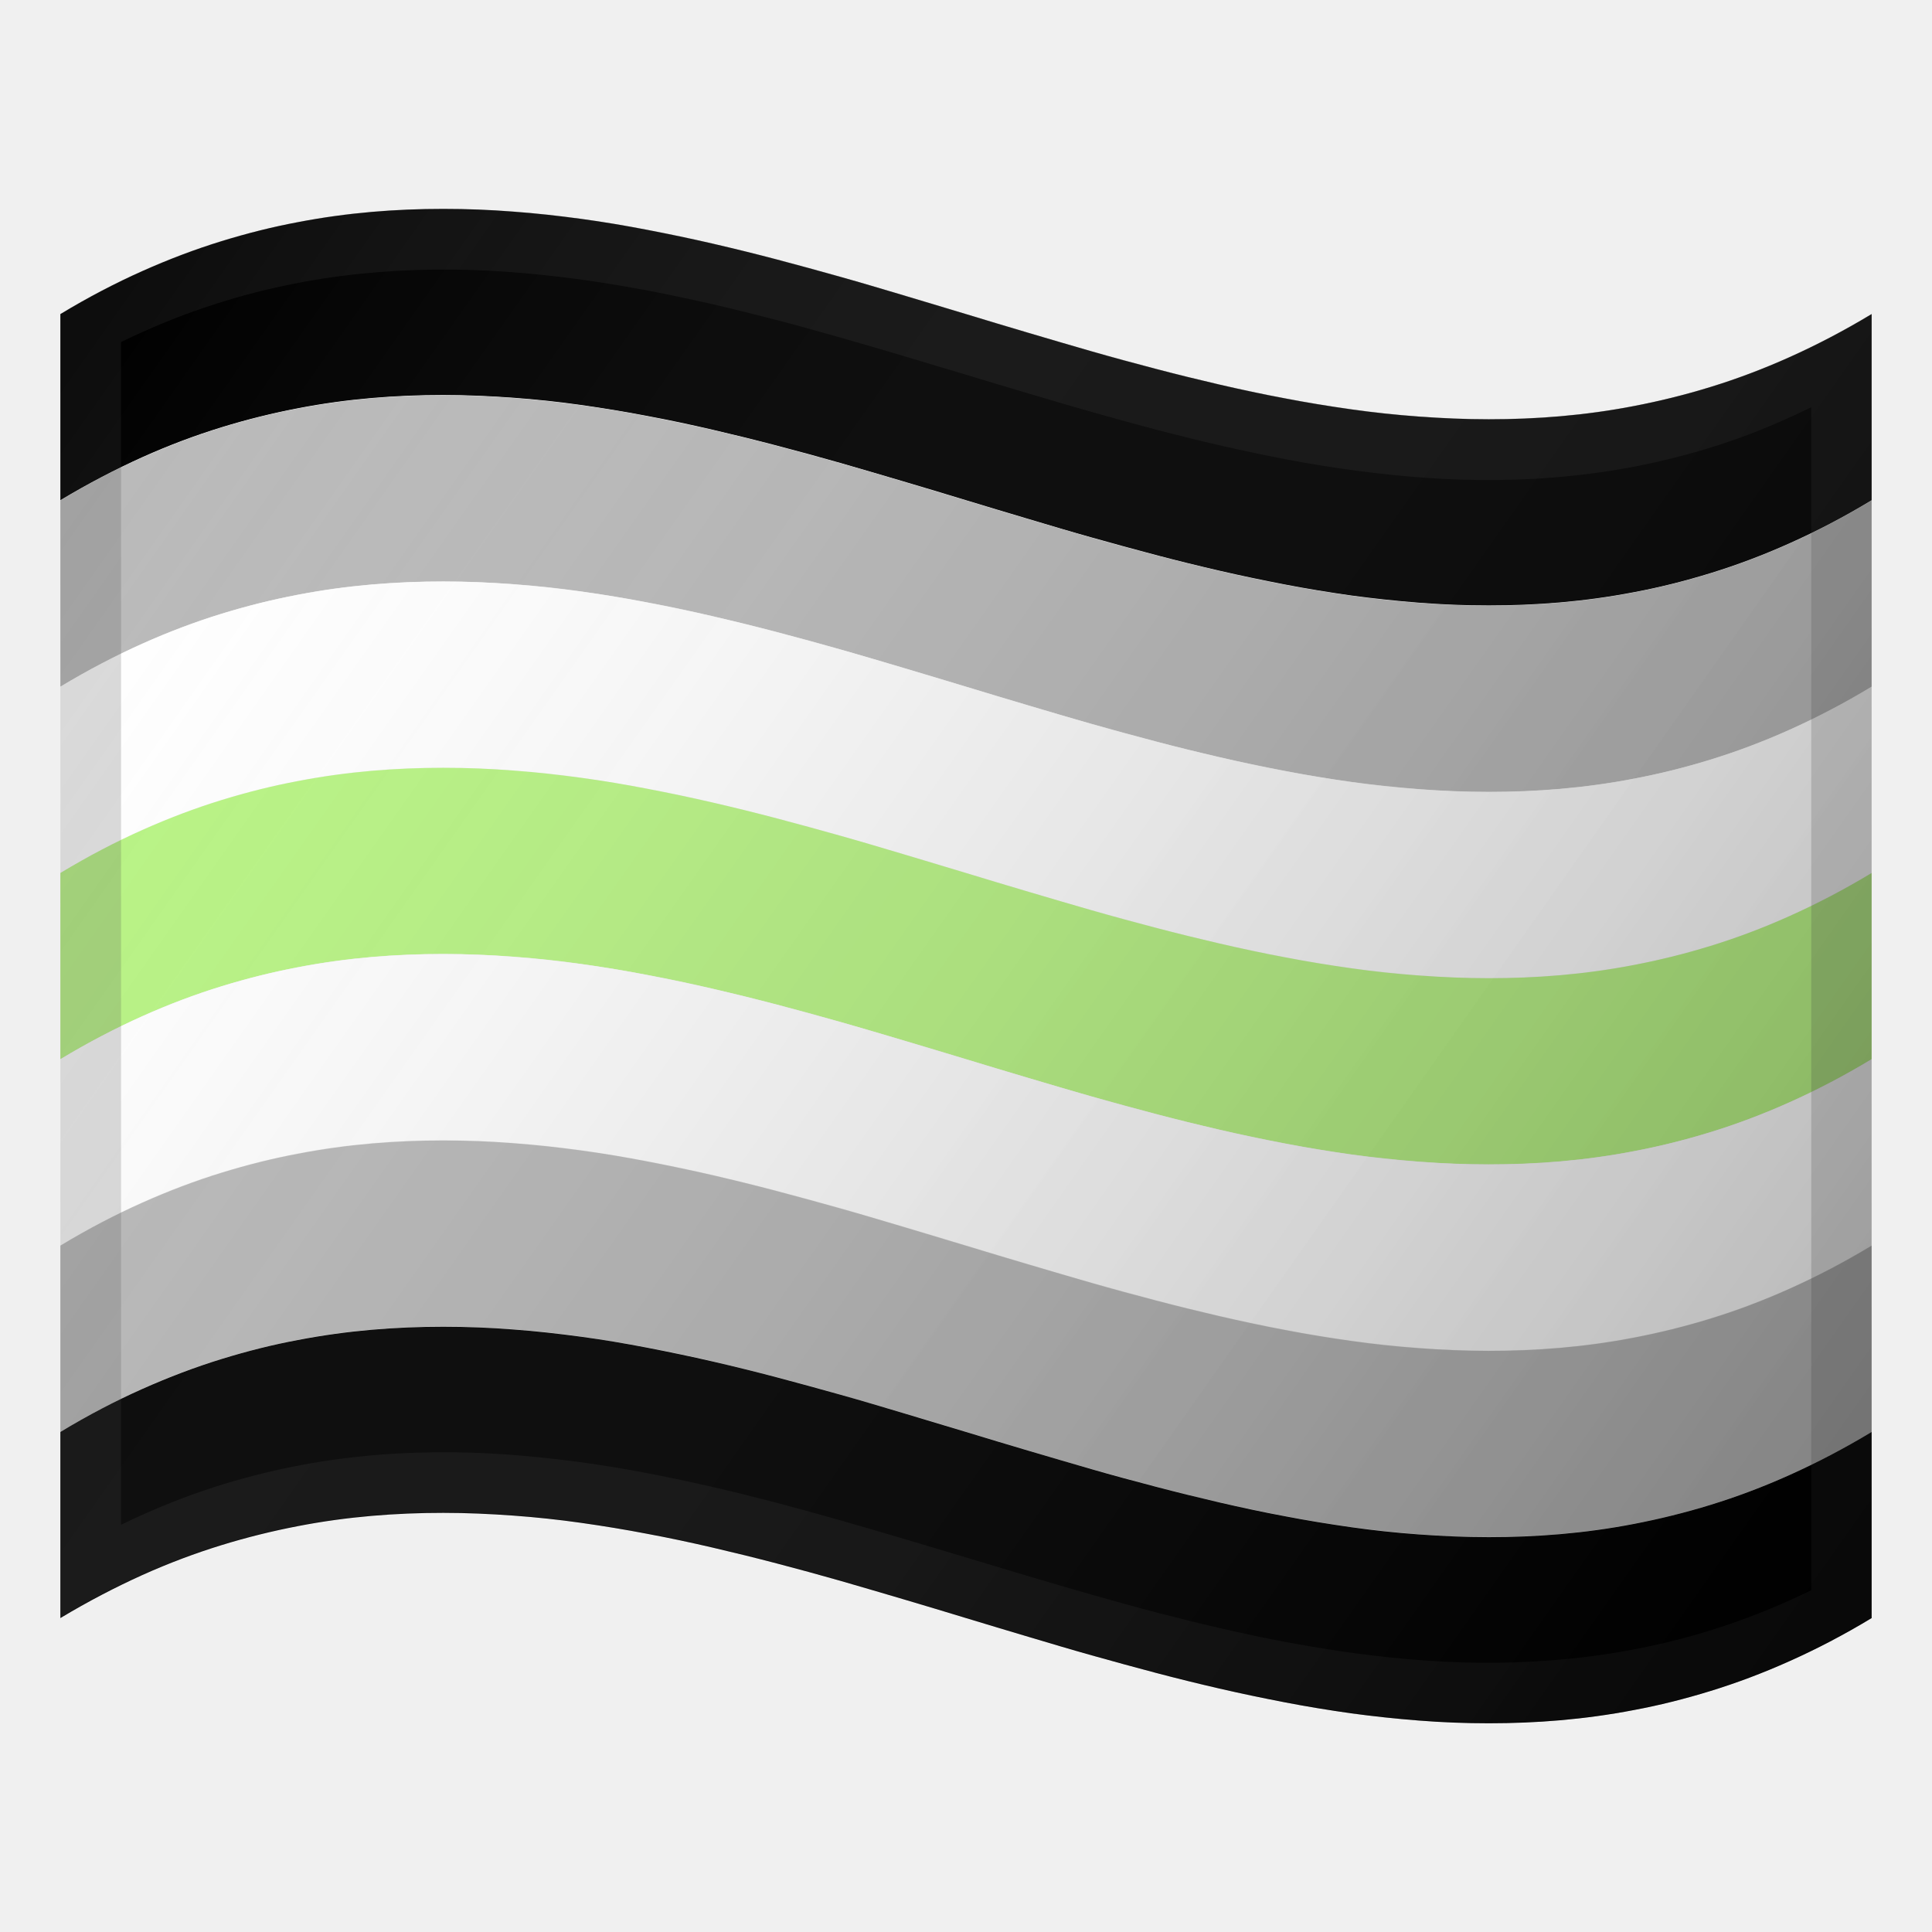
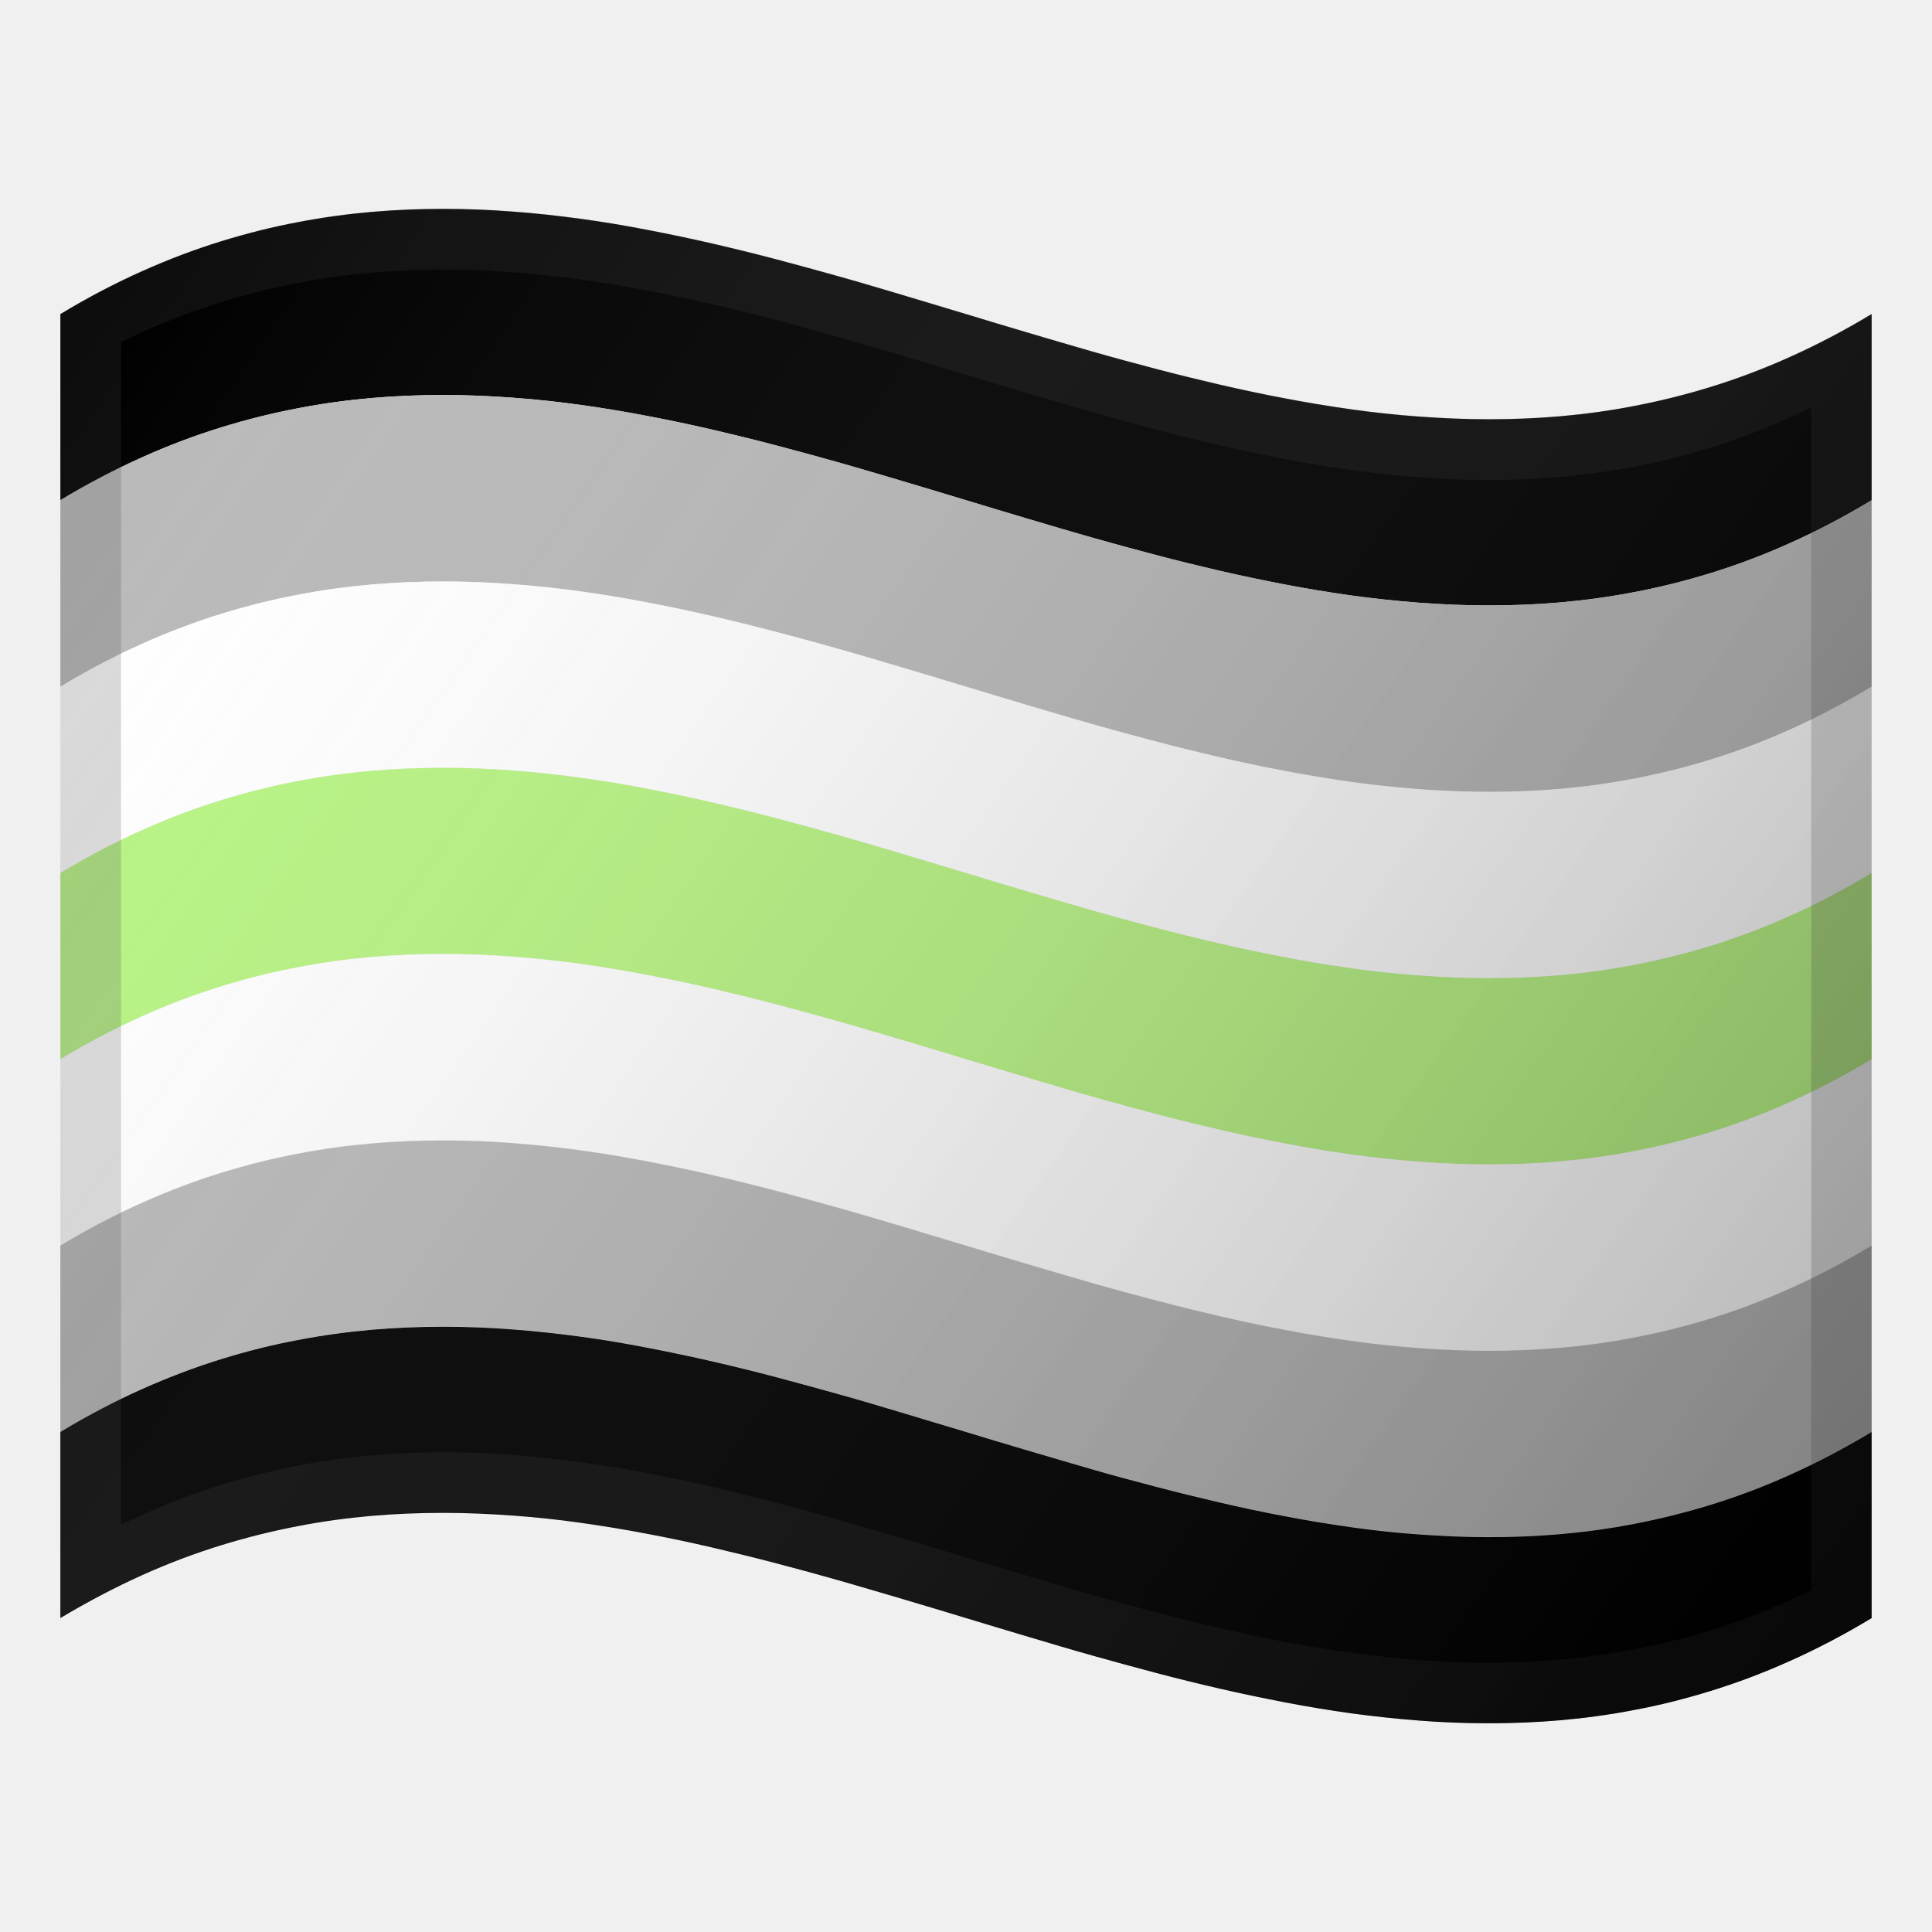
<svg xmlns="http://www.w3.org/2000/svg" enable-background="new 0 0 128 128" viewBox="0 0 128 128">
  <linearGradient id="b" x1="-153" x2="-85.917" y1="-607.79" y2="-607.79" gradientUnits="userSpaceOnUse">
    <stop stop-color="#fff" stop-opacity="0" offset="0" />
    <stop stop-opacity=".287" offset=".287" />
    <stop offset=".525" />
    <stop stop-opacity=".249" offset=".753" />
    <stop stop-color="#fff" stop-opacity="0" offset="1" />
  </linearGradient>
  <rect x="-153" y="-651.76" width="67.08" height="87.93" fill="url(#b)" opacity=".2" />
  <path d="m124 33.14c-1.85 1.12-3.66 2.06-5.43 2.85-1.78 0.8-3.52 1.45-5.24 1.98s-3.4 0.95-5.06 1.26c-1.66 0.32-3.29 0.54-4.89 0.68s-3.19 0.2-4.75 0.2-3.1-0.06-4.62-0.18-3.02-0.28-4.5-0.48c-1.48-0.21-2.95-0.45-4.4-0.73s-2.89-0.58-4.32-0.91-2.85-0.68-4.25-1.05c-1.41-0.37-2.81-0.76-4.21-1.15s-2.79-0.81-4.17-1.22c-1.39-0.41-2.77-0.83-4.16-1.25-1.38-0.42-2.77-0.84-4.16-1.25s-2.78-0.82-4.17-1.22c-1.4-0.4-2.8-0.78-4.21-1.15s-2.83-0.72-4.25-1.05-2.87-0.64-4.32-0.91c-1.45-0.28-2.92-0.52-4.4-0.73s-2.98-0.37-4.5-0.48-3.06-0.18-4.62-0.18-3.14 0.06-4.75 0.2-3.24 0.36-4.89 0.68c-1.66 0.32-3.34 0.73-5.06 1.26s-3.46 1.18-5.24 1.98c-1.77 0.8-3.58 1.74-5.43 2.85v-3.98s0-2.88 0-4.37v-3.98c1.85-1.12 3.66-2.06 5.43-2.85s3.52-1.45 5.24-1.98 3.4-0.95 5.06-1.26c1.66-0.32 3.29-0.54 4.89-0.68 1.61-0.14 3.19-0.2 4.75-0.2s3.1 0.06 4.62 0.18c1.52 0.11 3.02 0.28 4.5 0.48s2.95 0.45 4.4 0.73 2.89 0.58 4.32 0.91 2.85 0.68 4.25 1.05c1.41 0.37 2.81 0.76 4.21 1.15s2.79 0.81 4.17 1.22 2.77 0.83 4.16 1.25c1.38 0.42 2.77 0.84 4.16 1.25s2.78 0.82 4.17 1.22 2.8 0.78 4.21 1.15 2.83 0.72 4.25 1.05c1.43 0.33 2.87 0.64 4.32 0.91 1.45 0.28 2.92 0.52 4.4 0.73s2.98 0.37 4.5 0.48 3.06 0.18 4.62 0.18 3.14-0.06 4.75-0.2 3.24-0.36 4.89-0.68c1.66-0.32 3.34-0.73 5.06-1.26s3.46-1.18 5.24-1.98 3.59-1.74 5.43-2.85v3.98 4.37s0 3.09 0 3.98z" />
-   <path d="m124 45.49c-1.85 1.12-3.66 2.06-5.43 2.85-1.78 0.8-3.52 1.45-5.24 1.98s-3.4 0.95-5.06 1.26c-1.66 0.32-3.29 0.54-4.89 0.68s-3.19 0.2-4.75 0.2-3.1-0.06-4.62-0.18-3.02-0.28-4.5-0.48c-1.48-0.21-2.95-0.45-4.4-0.73s-2.89-0.58-4.32-0.91-2.85-0.68-4.25-1.05c-1.41-0.37-2.81-0.76-4.21-1.15s-2.79-0.81-4.17-1.22c-1.39-0.41-2.77-0.83-4.16-1.25-1.38-0.42-2.77-0.84-4.16-1.25s-2.78-0.82-4.17-1.22c-1.4-0.4-2.8-0.78-4.21-1.15s-2.83-0.72-4.25-1.05-2.87-0.64-4.32-0.91c-1.45-0.28-2.92-0.52-4.4-0.73s-2.98-0.37-4.5-0.48-3.06-0.18-4.62-0.18-3.14 0.06-4.75 0.2-3.24 0.36-4.89 0.68c-1.66 0.32-3.34 0.73-5.06 1.26s-3.46 1.18-5.24 1.98c-1.77 0.8-3.58 1.74-5.43 2.85v-3.98s0-2.88 0-4.37v-3.98c1.85-1.12 3.66-2.06 5.43-2.85s3.52-1.45 5.24-1.98 3.4-0.95 5.06-1.26c1.66-0.32 3.29-0.54 4.89-0.68 1.61-0.14 3.19-0.2 4.75-0.2s3.1 0.06 4.62 0.18c1.52 0.11 3.02 0.28 4.5 0.48s2.95 0.45 4.4 0.73 2.89 0.58 4.32 0.91 2.85 0.68 4.25 1.05c1.41 0.37 2.81 0.76 4.21 1.15s2.79 0.81 4.17 1.22 2.77 0.83 4.16 1.25c1.38 0.42 2.77 0.84 4.16 1.25s2.78 0.82 4.17 1.22 2.8 0.78 4.21 1.15 2.83 0.72 4.25 1.05c1.43 0.33 2.87 0.64 4.32 0.91 1.45 0.28 2.92 0.52 4.4 0.73s2.98 0.37 4.5 0.48 3.06 0.18 4.62 0.18 3.14-0.06 4.75-0.2 3.24-0.36 4.89-0.68c1.66-0.32 3.34-0.73 5.06-1.26s3.46-1.18 5.24-1.98 3.59-1.74 5.43-2.85v3.98 4.37s0 3.09 0 3.98z" fill="#B9B9B9" />
+   <path d="m124 45.49c-1.85 1.12-3.66 2.06-5.43 2.85-1.78 0.8-3.52 1.45-5.24 1.98s-3.4 0.95-5.06 1.26c-1.66 0.32-3.29 0.54-4.89 0.68s-3.19 0.2-4.75 0.2-3.1-0.06-4.62-0.18-3.02-0.28-4.5-0.48c-1.48-0.21-2.95-0.45-4.4-0.73s-2.89-0.58-4.32-0.91-2.85-0.68-4.25-1.05c-1.41-0.37-2.81-0.76-4.21-1.15s-2.79-0.81-4.17-1.22c-1.39-0.41-2.77-0.83-4.16-1.25-1.38-0.42-2.77-0.84-4.16-1.25s-2.78-0.82-4.17-1.22c-1.4-0.4-2.8-0.78-4.21-1.15s-2.83-0.72-4.25-1.05-2.87-0.64-4.32-0.91c-1.45-0.28-2.92-0.52-4.4-0.73s-2.98-0.37-4.5-0.48-3.06-0.18-4.62-0.18-3.14 0.06-4.75 0.2-3.24 0.36-4.89 0.68c-1.66 0.32-3.34 0.73-5.06 1.26s-3.46 1.18-5.24 1.98c-1.77 0.8-3.58 1.74-5.43 2.85v-3.99s0-2.88 0-4.37v-3.99c1.85-1.12 3.66-2.06 5.43-2.85s3.52-1.45 5.24-1.98 3.4-0.95 5.06-1.26c1.66-0.32 3.29-0.54 4.89-0.68 1.61-0.14 3.19-0.2 4.75-0.2s3.1 0.06 4.62 0.18c1.52 0.11 3.02 0.28 4.5 0.48s2.95 0.45 4.4 0.73 2.89 0.58 4.32 0.91 2.85 0.68 4.25 1.05c1.41 0.37 2.81 0.76 4.21 1.15s2.79 0.81 4.17 1.22 2.77 0.83 4.16 1.25c1.38 0.42 2.77 0.84 4.16 1.25s2.78 0.82 4.17 1.22 2.8 0.78 4.21 1.15 2.83 0.72 4.25 1.05c1.43 0.33 2.87 0.64 4.32 0.91 1.45 0.28 2.92 0.52 4.4 0.73s2.98 0.37 4.5 0.48 3.06 0.18 4.62 0.18 3.14-0.06 4.75-0.2 3.24-0.36 4.89-0.68c1.66-0.32 3.34-0.73 5.06-1.26s3.46-1.18 5.24-1.98 3.59-1.74 5.43-2.85v3.99 4.37s0 3.09 0 3.99z" fill="#B9B9B9" />
  <path d="m124 57.83c-1.85 1.12-3.66 2.06-5.43 2.85-1.78 0.8-3.52 1.45-5.24 1.98s-3.4 0.95-5.06 1.26c-1.66 0.32-3.29 0.54-4.89 0.68s-3.19 0.2-4.75 0.2-3.1-0.06-4.62-0.18-3.02-0.28-4.5-0.48c-1.48-0.21-2.95-0.45-4.4-0.73s-2.89-0.58-4.32-0.91-2.85-0.68-4.25-1.05c-1.41-0.37-2.81-0.76-4.21-1.15s-2.79-0.81-4.17-1.22c-1.39-0.41-2.77-0.83-4.16-1.25-1.38-0.42-2.77-0.84-4.16-1.25s-2.78-0.82-4.17-1.22c-1.4-0.4-2.8-0.78-4.21-1.15s-2.83-0.72-4.25-1.05-2.87-0.64-4.32-0.91c-1.45-0.28-2.92-0.52-4.4-0.73s-2.98-0.37-4.5-0.48-3.06-0.18-4.62-0.18-3.14 0.06-4.75 0.2-3.24 0.36-4.89 0.68c-1.66 0.32-3.34 0.73-5.06 1.26s-3.46 1.18-5.24 1.98c-1.77 0.8-3.58 1.74-5.43 2.85v-3.98s0-2.88 0-4.37v-3.98c1.85-1.12 3.66-2.06 5.43-2.85s3.52-1.45 5.24-1.98 3.4-0.95 5.06-1.26c1.66-0.32 3.29-0.54 4.89-0.68 1.61-0.14 3.19-0.2 4.75-0.2s3.1 0.06 4.62 0.18c1.52 0.11 3.02 0.28 4.5 0.48s2.95 0.45 4.4 0.73 2.89 0.58 4.32 0.91 2.85 0.68 4.25 1.05c1.41 0.37 2.81 0.76 4.21 1.15s2.79 0.81 4.17 1.22 2.77 0.83 4.16 1.25c1.38 0.42 2.77 0.84 4.16 1.25s2.78 0.82 4.17 1.22 2.8 0.78 4.21 1.15 2.83 0.72 4.25 1.05c1.43 0.33 2.87 0.64 4.32 0.91 1.45 0.28 2.92 0.52 4.4 0.73s2.98 0.37 4.5 0.48 3.06 0.18 4.62 0.18 3.14-0.06 4.75-0.2 3.24-0.36 4.89-0.68c1.66-0.32 3.34-0.73 5.06-1.26s3.46-1.18 5.24-1.98 3.59-1.74 5.43-2.85v3.98 4.37s0 3.09 0 3.98z" fill="#FFF" />
  <path d="m124 70.17c-1.85 1.12-3.66 2.06-5.43 2.85-1.78 0.8-3.52 1.45-5.24 1.98s-3.4 0.95-5.06 1.26c-1.66 0.32-3.29 0.54-4.89 0.68s-3.19 0.2-4.75 0.2-3.1-0.06-4.62-0.18-3.02-0.28-4.5-0.48c-1.48-0.21-2.95-0.45-4.4-0.73s-2.89-0.58-4.32-0.91-2.85-0.68-4.25-1.05c-1.41-0.37-2.81-0.76-4.21-1.15s-2.79-0.81-4.17-1.22c-1.39-0.41-2.77-0.83-4.16-1.25-1.38-0.42-2.77-0.84-4.16-1.25s-2.78-0.82-4.17-1.22c-1.4-0.4-2.8-0.78-4.21-1.15s-2.83-0.72-4.25-1.05-2.87-0.64-4.32-0.91c-1.45-0.28-2.92-0.52-4.4-0.73s-2.98-0.37-4.5-0.48-3.06-0.18-4.62-0.18-3.14 0.06-4.75 0.2-3.24 0.36-4.89 0.68c-1.66 0.32-3.34 0.73-5.06 1.26s-3.46 1.18-5.24 1.98c-1.77 0.8-3.58 1.74-5.43 2.85v-3.98s0-2.88 0-4.37v-3.98c1.85-1.12 3.66-2.06 5.43-2.85s3.52-1.45 5.24-1.98 3.4-0.95 5.06-1.26c1.66-0.32 3.29-0.54 4.89-0.68 1.61-0.14 3.19-0.2 4.75-0.2s3.1 0.06 4.62 0.18c1.52 0.11 3.02 0.28 4.5 0.48s2.95 0.45 4.4 0.73 2.89 0.58 4.32 0.91 2.85 0.68 4.25 1.05c1.41 0.37 2.81 0.76 4.21 1.15s2.79 0.81 4.17 1.22 2.77 0.83 4.16 1.25c1.38 0.42 2.77 0.84 4.16 1.25s2.78 0.82 4.17 1.22 2.8 0.78 4.21 1.15 2.83 0.72 4.25 1.05c1.43 0.33 2.87 0.64 4.32 0.91 1.45 0.28 2.92 0.52 4.4 0.73s2.98 0.37 4.5 0.48 3.06 0.18 4.62 0.18 3.14-0.06 4.75-0.2 3.24-0.36 4.89-0.68c1.66-0.32 3.34-0.73 5.06-1.26s3.46-1.18 5.24-1.98 3.59-1.74 5.43-2.85v3.98 4.37s0 3.09 0 3.98z" fill="#B8F483" />
  <path d="m124 82.51c-1.85 1.12-3.66 2.06-5.43 2.85-1.78 0.8-3.52 1.45-5.24 1.98s-3.4 0.95-5.06 1.26c-1.66 0.32-3.29 0.54-4.89 0.68s-3.19 0.2-4.75 0.2-3.1-0.06-4.62-0.18-3.02-0.28-4.5-0.48c-1.48-0.21-2.95-0.45-4.4-0.73s-2.89-0.58-4.32-0.91-2.85-0.68-4.25-1.05c-1.41-0.37-2.81-0.76-4.21-1.15s-2.79-0.81-4.17-1.22c-1.39-0.41-2.77-0.83-4.16-1.25-1.38-0.42-2.77-0.84-4.16-1.25s-2.78-0.82-4.17-1.22c-1.4-0.4-2.8-0.78-4.21-1.15s-2.83-0.72-4.25-1.05-2.87-0.64-4.32-0.91c-1.45-0.28-2.92-0.52-4.4-0.73s-2.98-0.37-4.5-0.48-3.06-0.18-4.62-0.18-3.14 0.06-4.75 0.2-3.24 0.36-4.89 0.68c-1.66 0.32-3.34 0.73-5.06 1.26s-3.46 1.18-5.24 1.98c-1.77 0.8-3.58 1.74-5.43 2.85v-3.98s0-2.88 0-4.37v-3.98c1.85-1.12 3.66-2.06 5.43-2.85s3.52-1.45 5.24-1.98 3.4-0.95 5.06-1.26c1.66-0.32 3.29-0.54 4.89-0.68 1.61-0.14 3.19-0.2 4.75-0.2s3.1 0.06 4.62 0.18c1.52 0.11 3.02 0.28 4.5 0.48s2.95 0.45 4.4 0.73 2.89 0.58 4.32 0.91 2.85 0.68 4.25 1.05c1.41 0.37 2.81 0.76 4.21 1.15s2.79 0.81 4.17 1.22 2.77 0.83 4.16 1.25c1.38 0.42 2.77 0.84 4.16 1.25s2.78 0.82 4.17 1.22 2.8 0.78 4.21 1.15 2.83 0.72 4.25 1.05c1.43 0.33 2.87 0.64 4.32 0.91 1.45 0.28 2.92 0.52 4.4 0.73s2.98 0.37 4.5 0.48 3.06 0.18 4.62 0.18 3.14-0.06 4.75-0.2 3.24-0.36 4.89-0.68c1.66-0.32 3.34-0.73 5.06-1.26s3.46-1.18 5.24-1.98 3.59-1.74 5.43-2.85v3.98 4.37s0 3.09 0 3.98z" fill="#FFF" />
  <path d="m124 94.86c-1.85 1.12-3.66 2.06-5.43 2.85-1.78 0.8-3.52 1.45-5.24 1.98s-3.4 0.95-5.06 1.26c-1.66 0.32-3.29 0.54-4.89 0.68s-3.19 0.2-4.75 0.2-3.1-0.06-4.62-0.18-3.02-0.28-4.5-0.48c-1.48-0.21-2.95-0.45-4.4-0.73s-2.89-0.58-4.32-0.91-2.85-0.68-4.25-1.05c-1.41-0.37-2.81-0.76-4.21-1.15s-2.79-0.81-4.17-1.22c-1.39-0.41-2.77-0.83-4.16-1.25-1.38-0.42-2.77-0.84-4.16-1.25s-2.78-0.82-4.17-1.22c-1.4-0.4-2.8-0.78-4.21-1.15s-2.83-0.72-4.25-1.05-2.87-0.64-4.32-0.91c-1.45-0.28-2.92-0.52-4.4-0.73s-2.98-0.37-4.5-0.48-3.06-0.18-4.62-0.18-3.14 0.06-4.75 0.2-3.24 0.36-4.89 0.68c-1.66 0.32-3.34 0.73-5.06 1.26s-3.46 1.18-5.24 1.98c-1.77 0.8-3.58 1.74-5.43 2.85v-3.98s0-2.88 0-4.37v-3.98c1.85-1.12 3.66-2.06 5.43-2.85s3.52-1.45 5.24-1.98 3.4-0.95 5.06-1.26c1.66-0.32 3.29-0.54 4.89-0.68 1.61-0.14 3.19-0.2 4.75-0.2s3.1 0.06 4.62 0.18c1.52 0.11 3.02 0.28 4.5 0.48s2.95 0.45 4.4 0.73 2.89 0.58 4.32 0.91 2.85 0.68 4.25 1.05c1.41 0.37 2.81 0.76 4.21 1.15s2.79 0.81 4.17 1.22 2.77 0.83 4.16 1.25c1.38 0.42 2.77 0.84 4.16 1.25s2.78 0.82 4.17 1.22 2.8 0.78 4.21 1.15 2.83 0.72 4.25 1.05c1.43 0.33 2.87 0.64 4.32 0.91 1.45 0.28 2.92 0.52 4.4 0.73s2.98 0.37 4.5 0.48 3.06 0.18 4.62 0.18 3.14-0.06 4.75-0.2 3.24-0.36 4.89-0.68c1.66-0.32 3.34-0.73 5.06-1.26s3.46-1.18 5.24-1.98 3.59-1.74 5.43-2.85v3.98 4.37s0 3.09 0 3.98z" fill="#B9B9B9" />
  <path d="m124 107.20c-1.85 1.12-3.66 2.06-5.43 2.85-1.78 0.8-3.52 1.45-5.24 1.98s-3.4 0.95-5.06 1.26c-1.66 0.32-3.29 0.54-4.89 0.68s-3.19 0.2-4.75 0.2-3.1-0.06-4.62-0.18-3.02-0.28-4.5-0.48c-1.48-0.21-2.95-0.45-4.4-0.73s-2.89-0.58-4.32-0.91-2.85-0.68-4.25-1.05c-1.41-0.37-2.81-0.76-4.21-1.15s-2.79-0.81-4.17-1.22c-1.39-0.41-2.77-0.83-4.16-1.25-1.38-0.42-2.77-0.84-4.16-1.25s-2.78-0.82-4.17-1.22c-1.4-0.4-2.8-0.78-4.21-1.15s-2.83-0.72-4.25-1.05-2.87-0.64-4.32-0.91c-1.45-0.28-2.92-0.52-4.4-0.73s-2.98-0.37-4.5-0.48-3.06-0.18-4.62-0.18-3.14 0.06-4.75 0.2-3.24 0.36-4.89 0.68c-1.66 0.32-3.34 0.73-5.06 1.26s-3.46 1.18-5.24 1.98c-1.77 0.8-3.58 1.74-5.43 2.85v-3.98s0-2.88 0-4.37v-3.98c1.85-1.12 3.66-2.06 5.43-2.85s3.52-1.45 5.24-1.98 3.4-0.95 5.06-1.26c1.66-0.32 3.29-0.54 4.89-0.68 1.61-0.14 3.19-0.2 4.75-0.2s3.1 0.06 4.62 0.18c1.52 0.11 3.02 0.28 4.5 0.48s2.95 0.45 4.4 0.73 2.89 0.58 4.32 0.91 2.85 0.68 4.25 1.05c1.41 0.37 2.81 0.76 4.21 1.15s2.79 0.81 4.17 1.22 2.77 0.83 4.16 1.25c1.38 0.42 2.77 0.84 4.16 1.25s2.78 0.82 4.17 1.22 2.8 0.78 4.21 1.15 2.83 0.72 4.25 1.05c1.43 0.33 2.87 0.64 4.32 0.91 1.45 0.28 2.92 0.52 4.4 0.73s2.98 0.37 4.5 0.48 3.06 0.18 4.62 0.18 3.14-0.06 4.75-0.2 3.24-0.36 4.89-0.68c1.66-0.32 3.34-0.73 5.06-1.26s3.46-1.18 5.24-1.98 3.59-1.74 5.43-2.85v3.98 4.37s0 3.09 0 3.98z" />
  <g opacity=".2">
    <path d="m120 26.98v5.44 4.72 4.48s0 3.06 0 4.72v5.44 5.33s0 3.2 0 4.69v4.37 4.37 4.69s0 3.41 0 5.33v5.44s0 3.21 0 4.72v4.48 4.72s0 3.45 0 5.44c-1.87 0.91-3.69 1.66-5.49 2.27-1.79 0.61-3.55 1.09-5.27 1.45s-3.42 0.63-5.08 0.8-3.3 0.26-4.9 0.28-3.19-0.03-4.75-0.14-3.09-0.27-4.61-0.47-3.01-0.45-4.49-0.72-2.95-0.59-4.4-0.92-2.89-0.69-4.32-1.06-2.85-0.77-4.26-1.17-2.82-0.81-4.22-1.23l-4.2-1.26c-1.4-0.42-2.8-0.85-4.2-1.26s-2.81-0.83-4.22-1.23-2.83-0.79-4.26-1.17c-1.43-0.37-2.87-0.73-4.32-1.06s-2.92-0.64-4.4-0.92-2.98-0.52-4.49-0.72c-1.52-0.2-3.05-0.36-4.61-0.47s-3.14-0.16-4.75-0.14-3.24 0.1-4.9 0.28c-1.66 0.17-3.35 0.43-5.08 0.8-1.72 0.37-3.48 0.84-5.27 1.45s-3.62 1.36-5.49 2.27v-5.44-4.72-4.48-4.72-5.44-5.33s0-3.2 0-4.69 0-2.93 0-4.37v-4.37s0-3.04 0-4.69 0-3.41 0-5.33v-5.43-4.72s0-2.97 0-4.48v-4.72-5.43c1.87-0.91 3.69-1.66 5.49-2.27s3.55-1.09 5.27-1.45c1.72-0.37 3.42-0.63 5.08-0.8s3.3-0.26 4.9-0.28c1.61-0.02 3.19 0.03 4.75 0.14s3.09 0.27 4.61 0.47 3.01 0.45 4.49 0.72c1.48 0.28 2.95 0.59 4.4 0.92s2.89 0.69 4.32 1.06 2.85 0.77 4.26 1.17 2.82 0.81 4.22 1.23 2.8 0.84 4.2 1.26 2.8 0.85 4.2 1.26c1.4 0.42 2.81 0.83 4.22 1.23s2.83 0.79 4.26 1.17c1.43 0.37 2.87 0.73 4.32 1.06s2.92 0.64 4.4 0.92 2.98 0.52 4.49 0.72c1.52 0.2 3.05 0.36 4.61 0.47s3.14 0.16 4.75 0.14 3.24-0.1 4.9-0.28c1.66-0.17 3.35-0.43 5.08-0.8 1.72-0.37 3.48-0.84 5.27-1.45s3.62-1.38 5.49-2.29m4-6.18c-1.85 1.12-3.66 2.06-5.43 2.85-1.78 0.8-3.52 1.45-5.24 1.98s-3.4 0.95-5.06 1.26c-1.66 0.32-3.29 0.54-4.89 0.68s-3.19 0.2-4.75 0.2-3.1-0.06-4.62-0.18c-1.52-0.11-3.02-0.28-4.5-0.48-1.48-0.21-2.95-0.45-4.4-0.73s-2.89-0.58-4.32-0.91-2.85-0.68-4.25-1.05c-1.41-0.37-2.81-0.76-4.21-1.15s-2.79-0.81-4.17-1.22c-1.39-0.41-2.77-0.83-4.16-1.25-1.38-0.42-2.77-0.84-4.16-1.25s-2.78-0.82-4.17-1.22-2.8-0.78-4.21-1.15-2.83-0.72-4.25-1.05c-1.43-0.33-2.87-0.64-4.32-0.91-1.45-0.28-2.92-0.52-4.4-0.73s-2.98-0.37-4.5-0.48-3.06-0.18-4.62-0.18-3.14 0.06-4.75 0.2-3.24 0.36-4.89 0.68c-1.66 0.32-3.34 0.73-5.06 1.26s-3.46 1.18-5.24 1.98-3.58 1.73-5.43 2.85v5.33s0 3.2 0 4.69v4.37 4.37 4.69s0 3.41 0 5.33v0.02 5.33s0 3.2 0 4.69v4.37 4.37 4.69s0 3.41 0 5.33v5.33s0 3.2 0 4.69 0 2.93 0 4.37 0 2.88 0 4.37 0 3.04 0 4.69 0 3.41 0 5.33c1.85-1.12 3.66-2.06 5.43-2.85 1.78-0.8 3.52-1.45 5.24-1.98s3.4-0.95 5.06-1.26c1.66-0.32 3.29-0.54 4.89-0.68 1.61-0.14 3.19-0.2 4.75-0.2s3.1 0.06 4.62 0.18c1.52 0.11 3.02 0.28 4.5 0.48 1.48 0.21 2.95 0.45 4.4 0.73s2.89 0.58 4.32 0.91 2.85 0.68 4.25 1.05c1.41 0.37 2.81 0.76 4.21 1.15 1.4 0.4 2.79 0.81 4.17 1.22s2.77 0.83 4.16 1.25c1.38 0.42 2.77 0.84 4.16 1.25s2.78 0.82 4.17 1.22c1.4 0.4 2.8 0.78 4.21 1.15s2.83 0.72 4.25 1.05c1.43 0.33 2.87 0.64 4.32 0.91 1.45 0.28 2.92 0.52 4.4 0.73s2.98 0.37 4.5 0.48 3.06 0.18 4.62 0.18 3.14-0.06 4.75-0.2 3.24-0.36 4.89-0.68c1.66-0.32 3.34-0.73 5.06-1.26s3.46-1.18 5.24-1.98 3.59-1.74 5.43-2.85v-5.33s0-3.2 0-4.69 0-2.93 0-4.37 0-2.88 0-4.37 0-3.04 0-4.69 0-3.41 0-5.33v-5.33s0-3.2 0-4.69v-4.37-4.37-4.69s0-3.41 0-5.33v-0.02-5.33s0-3.2 0-4.69v-4.37-4.37-4.69s0-3.41 0-5.33z" fill="#424242" />
  </g>
  <linearGradient id="a" x1="5.37" x2="122.37" y1="22.659" y2="105.16" gradientUnits="userSpaceOnUse">
    <stop stop-color="#fff" stop-opacity="0" offset="0" />
    <stop stop-color="#C8C8C8" stop-opacity=".165" offset=".165" />
    <stop stop-color="#828282" stop-opacity=".393" offset=".393" />
    <stop stop-color="#4A4A4A" stop-opacity=".6" offset=".6" />
    <stop stop-color="#222" stop-opacity=".776" offset=".776" />
    <stop stop-color="#090909" stop-opacity=".915" offset=".915" />
    <stop offset="1" />
  </linearGradient>
  <path d="m124 107.2c-1.85 1.12-3.66 2.06-5.43 2.85-1.78 0.8-3.52 1.45-5.24 1.98s-3.4 0.95-5.06 1.26c-1.66 0.32-3.29 0.54-4.89 0.68-1.61 0.14-3.19 0.2-4.75 0.2s-3.1-0.06-4.62-0.18c-1.52-0.11-3.02-0.28-4.5-0.48-1.48-0.21-2.95-0.45-4.4-0.73s-2.89-0.58-4.32-0.91-2.85-0.68-4.25-1.05-2.81-0.76-4.21-1.15c-1.4-0.4-2.79-0.81-4.17-1.22-1.39-0.41-2.77-0.83-4.16-1.25-1.38-0.42-2.77-0.84-4.16-1.25s-2.78-0.82-4.17-1.22c-1.4-0.4-2.8-0.78-4.21-1.15s-2.83-0.72-4.25-1.05-2.87-0.64-4.32-0.91c-1.45-0.28-2.92-0.52-4.4-0.73s-2.98-0.37-4.5-0.48-3.06-0.18-4.62-0.18-3.14 0.06-4.75 0.2-3.24 0.36-4.89 0.68c-1.66 0.32-3.34 0.73-5.06 1.26s-3.46 1.18-5.24 1.98-3.59 1.74-5.43 2.85v-5.61-5.32-5.07-4.86-4.68s0-3.05 0-4.54v-4.43s0-2.92 0-4.36 0-2.89 0-4.33v-4.33-4.36-4.43s0-3 0-4.54 0-3.09 0-4.68v-4.86s0-3.34 0-5.07v-5.32-5.61c1.85-1.12 3.66-2.06 5.43-2.85s3.52-1.45 5.24-1.98 3.4-0.95 5.06-1.26c1.66-0.32 3.29-0.54 4.89-0.68 1.61-0.14 3.19-0.2 4.75-0.2s3.1 0.06 4.62 0.18c1.52 0.11 3.02 0.28 4.5 0.48s2.95 0.45 4.4 0.73 2.89 0.58 4.32 0.91 2.85 0.68 4.25 1.05c1.41 0.37 2.81 0.76 4.21 1.15s2.79 0.81 4.17 1.22 2.77 0.83 4.16 1.25c1.38 0.42 2.77 0.84 4.16 1.25s2.78 0.82 4.17 1.22 2.8 0.78 4.21 1.15 2.83 0.72 4.25 1.05c1.43 0.33 2.87 0.64 4.32 0.91 1.45 0.28 2.92 0.52 4.4 0.73s2.98 0.37 4.5 0.48 3.06 0.18 4.62 0.18 3.14-0.06 4.75-0.2 3.24-0.36 4.89-0.68c1.66-0.32 3.34-0.73 5.06-1.26s3.46-1.18 5.24-1.98 3.59-1.74 5.43-2.85v5.61 5.32 5.07s0 3.27 0 4.86v4.68s0 3.05 0 4.54 0 2.97 0 4.43v4.36 4.33 4.33s0 2.9 0 4.36 0 2.94 0 4.43v4.54s0 3.09 0 4.68v4.86 5.07 5.32 5.61z" fill="url(#a)" opacity=".3" />
</svg>
